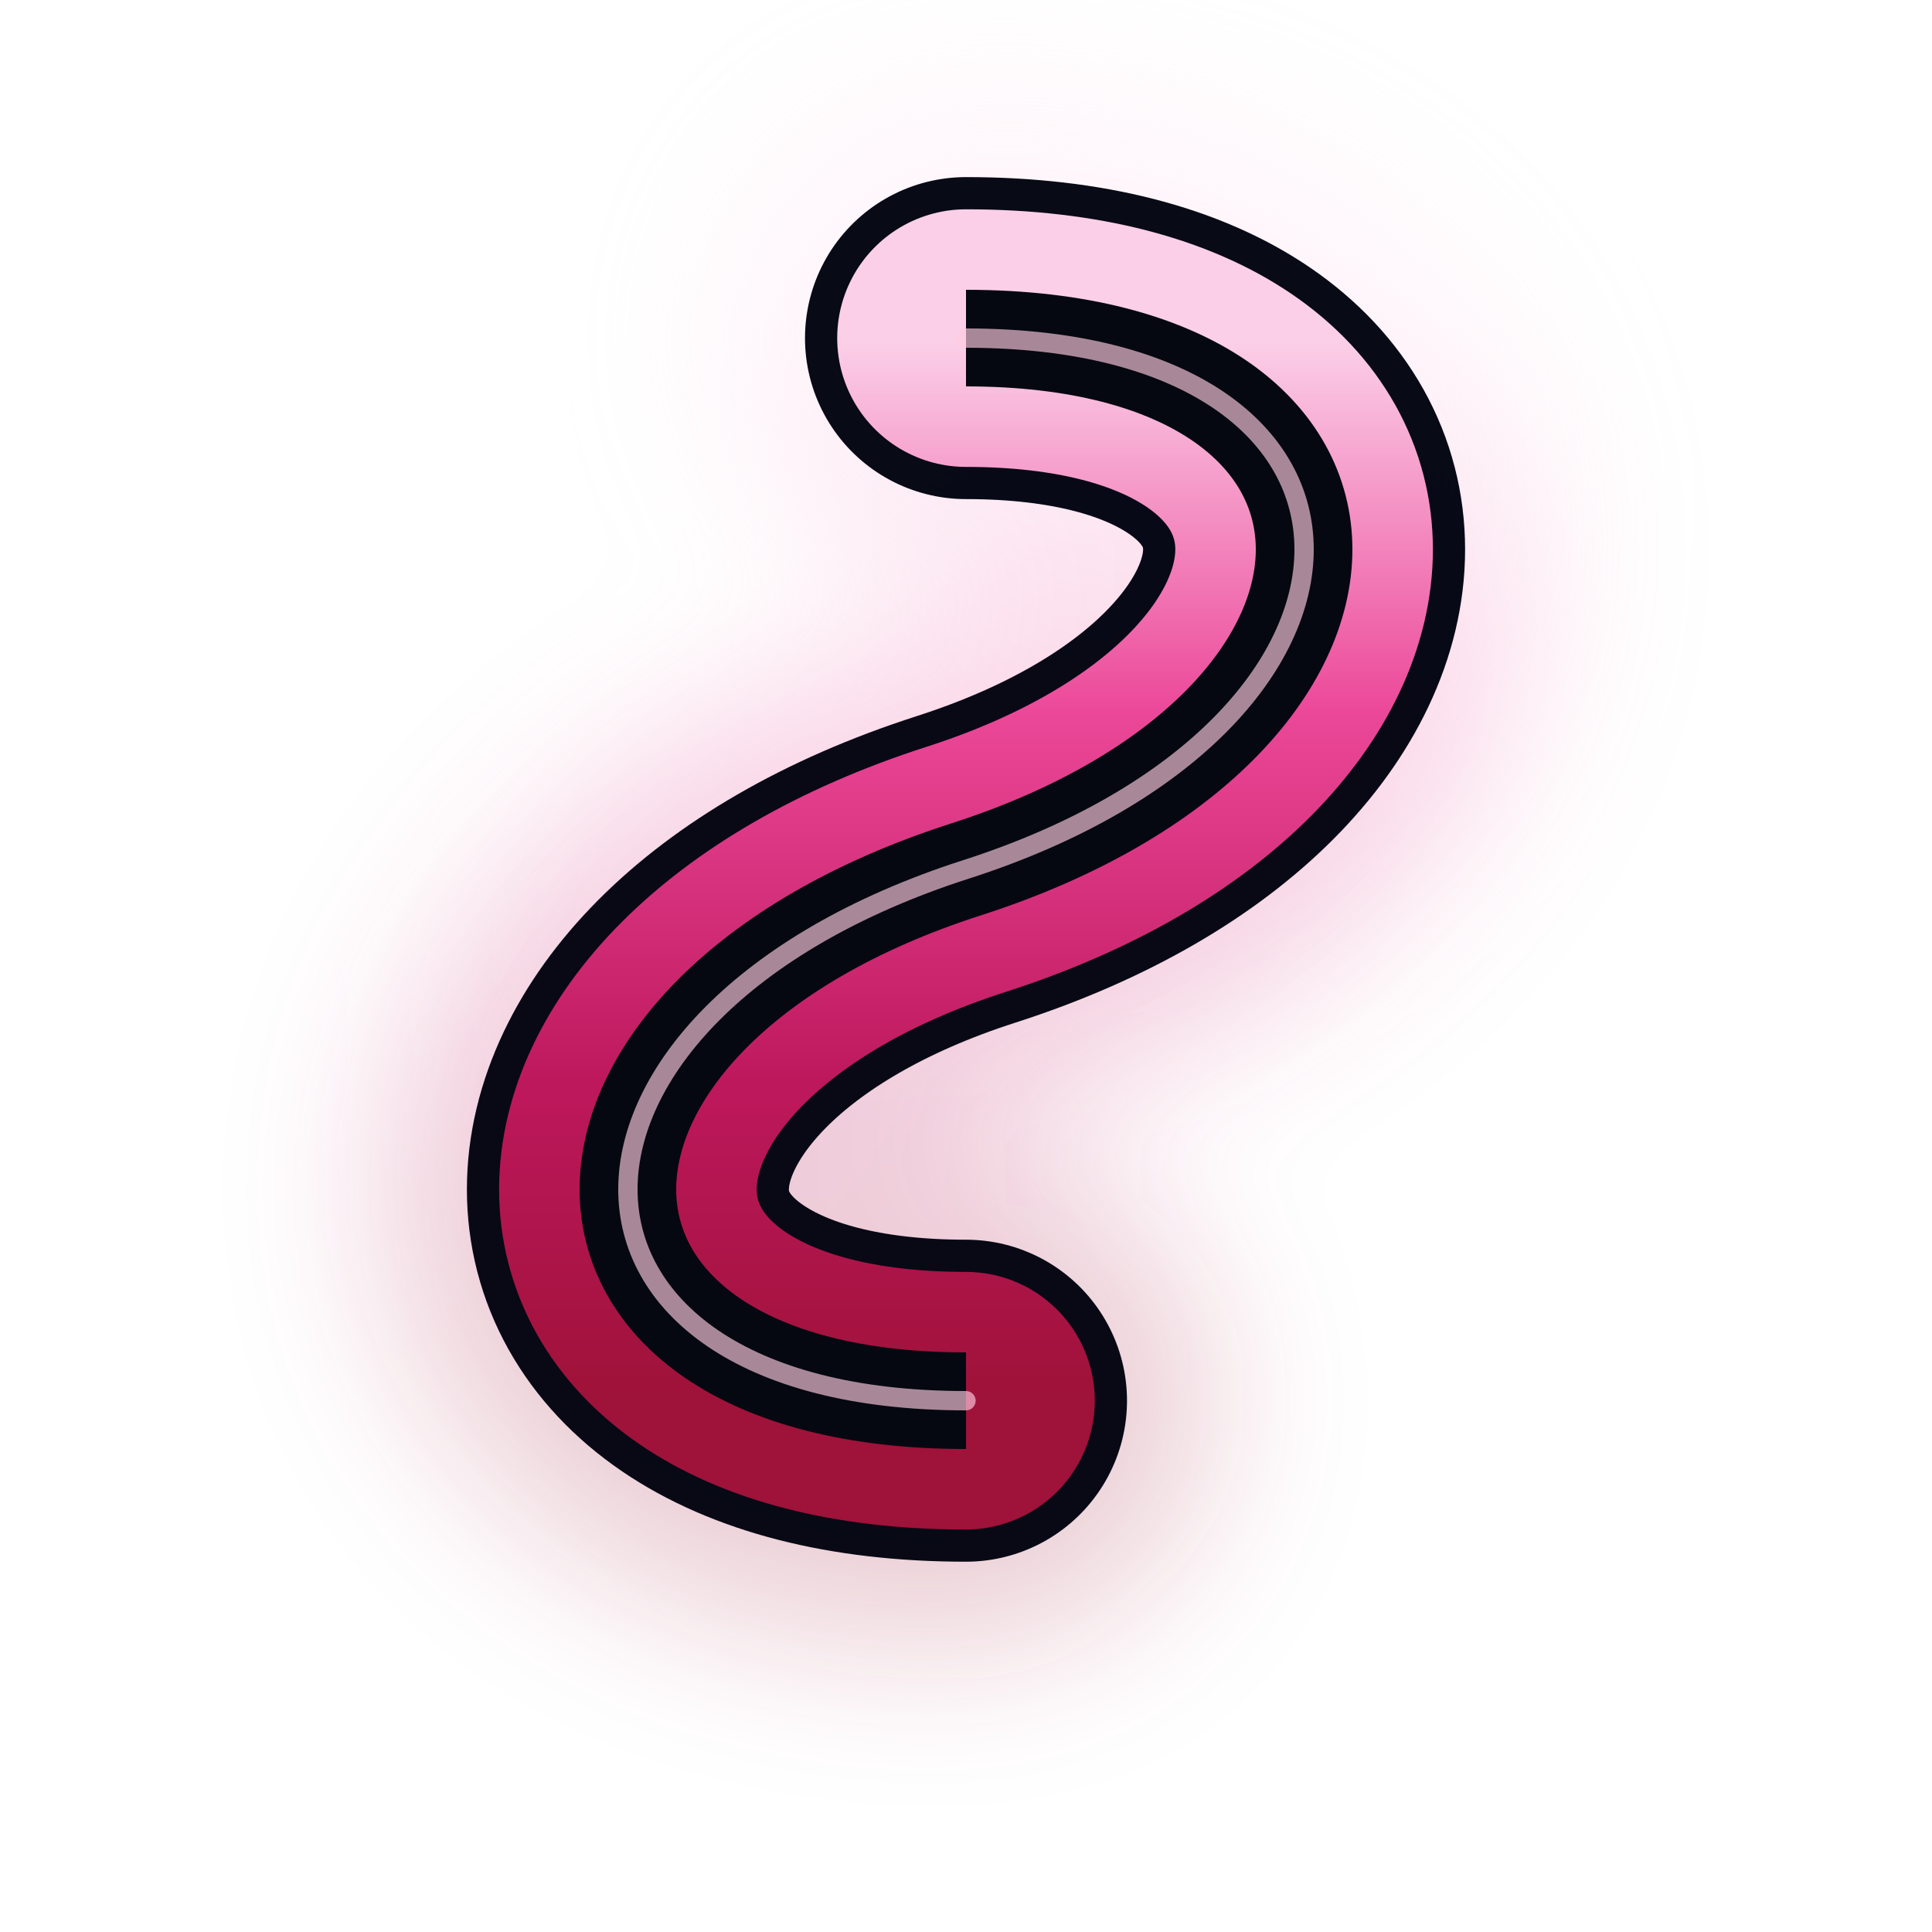
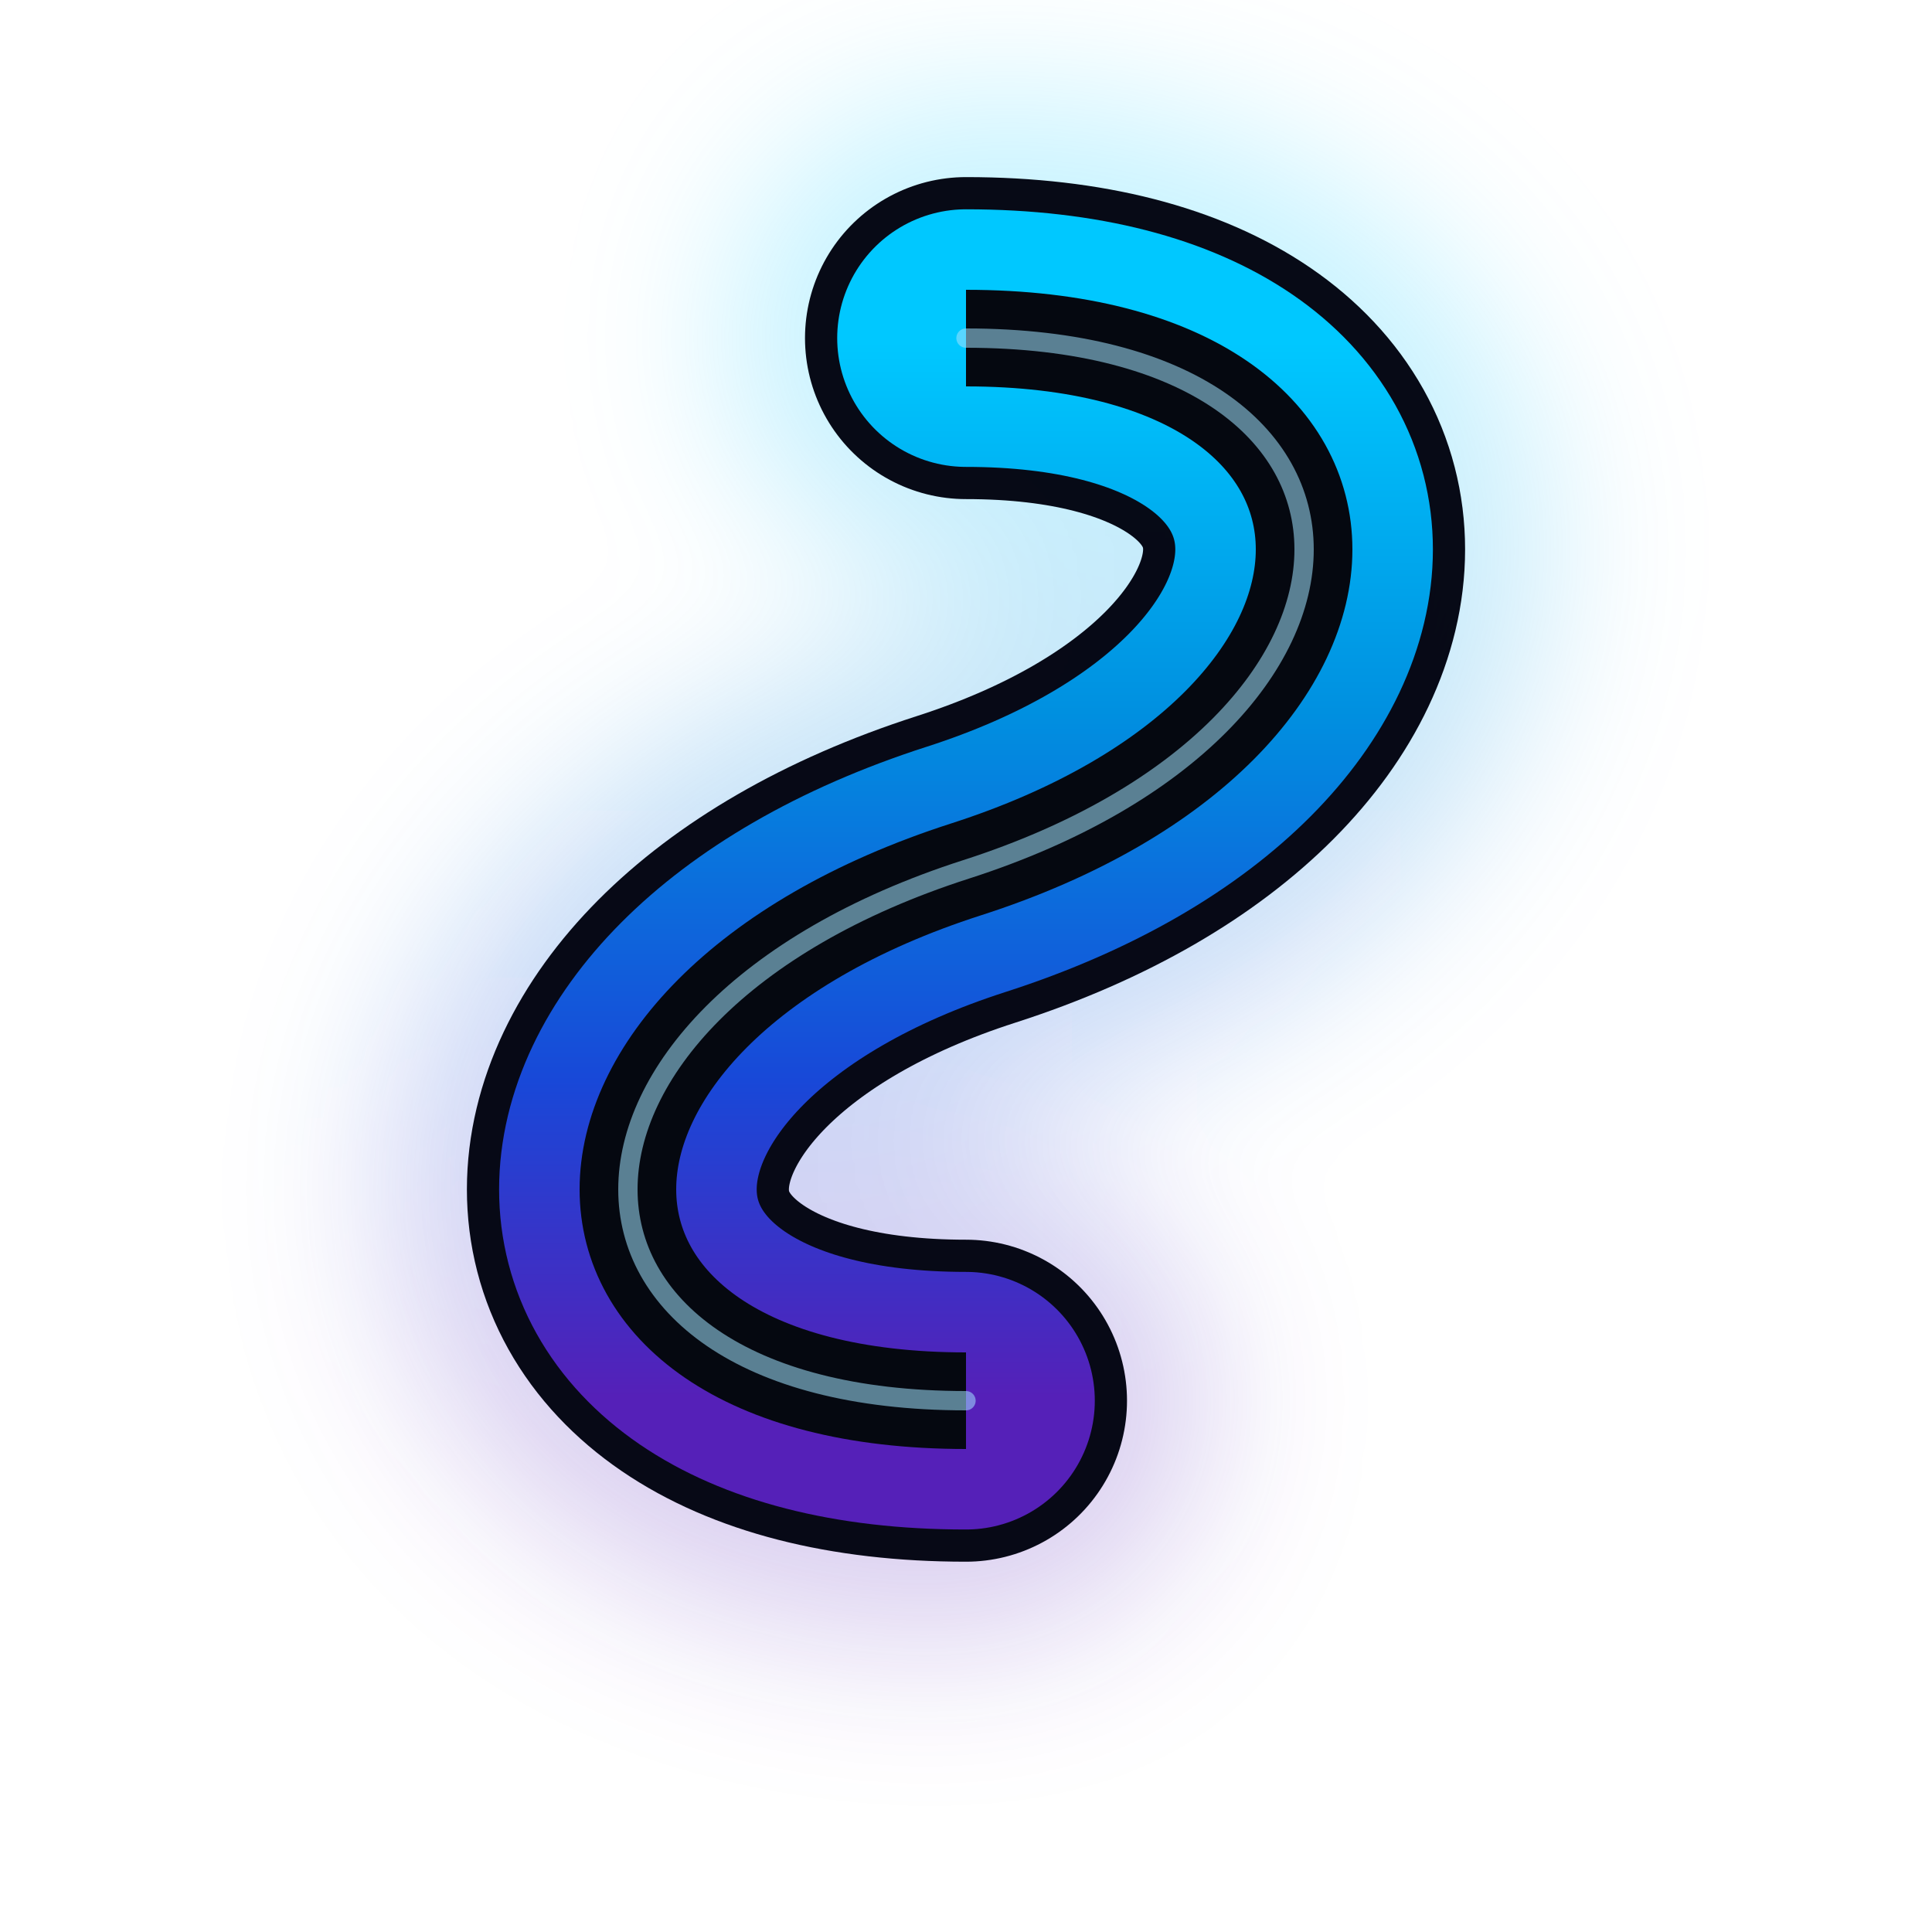
<svg xmlns="http://www.w3.org/2000/svg" viewBox="0 0 120 120" fill="none">
  <defs>
    <linearGradient id="sl-grad" x1="50%" y1="100%" x2="50%" y2="0%">
-       <stop offset="0%" stop-color="#9f1239" />
-       <stop offset="30%" stop-color="#be185d" />
-       <stop offset="65%" stop-color="#ec4899" />
-       <stop offset="100%" stop-color="#fbcfe8" />
+       <stop offset="0%" stop-color="#5520b8" />
+       <stop offset="30%" stop-color="#1848d8" />
+       <stop offset="65%" stop-color="#0090e0" />
+       <stop offset="100%" stop-color="#00c8ff" />
    </linearGradient>
    <filter id="sl-halo" x="-100%" y="-100%" width="300%" height="300%" filterUnits="objectBoundingBox">
      <feGaussianBlur stdDeviation="5" />
    </filter>
  </defs>
  <path d="M 60 21 C 88 21, 88 45, 60 54 C 32 63, 32 87, 60 87" stroke="url(#sl-grad)" stroke-width="30" fill="none" stroke-linecap="round" style="filter: url(#sl-halo); opacity: 0.22" />
  <path d="M 60 21 C 88 21, 88 45, 60 54 C 32 63, 32 87, 60 87" stroke="rgba(2,4,16,0.97)" stroke-width="20" fill="none" stroke-linecap="round" />
  <path d="M 60 21 C 88 21, 88 45, 60 54 C 32 63, 32 87, 60 87" stroke="url(#sl-grad)" stroke-width="16" fill="none" stroke-linecap="round" />
  <path d="M 60 21 C 88 21, 88 45, 60 54 C 32 63, 32 87, 60 87" stroke="#050810" stroke-width="6" fill="none" stroke-linecap="butt" />
-   <path d="M 60 21 C 88 21, 88 45, 60 54 C 32 63, 32 87, 60 87" stroke="rgba(255,205,225,0.65)" stroke-width="1.2" fill="none" stroke-linecap="round" />
+   <path d="M 60 21 C 88 21, 88 45, 60 54 C 32 63, 32 87, 60 87" stroke="rgba(160,225,255,0.55)" stroke-width="1.2" fill="none" stroke-linecap="round" />
</svg>
